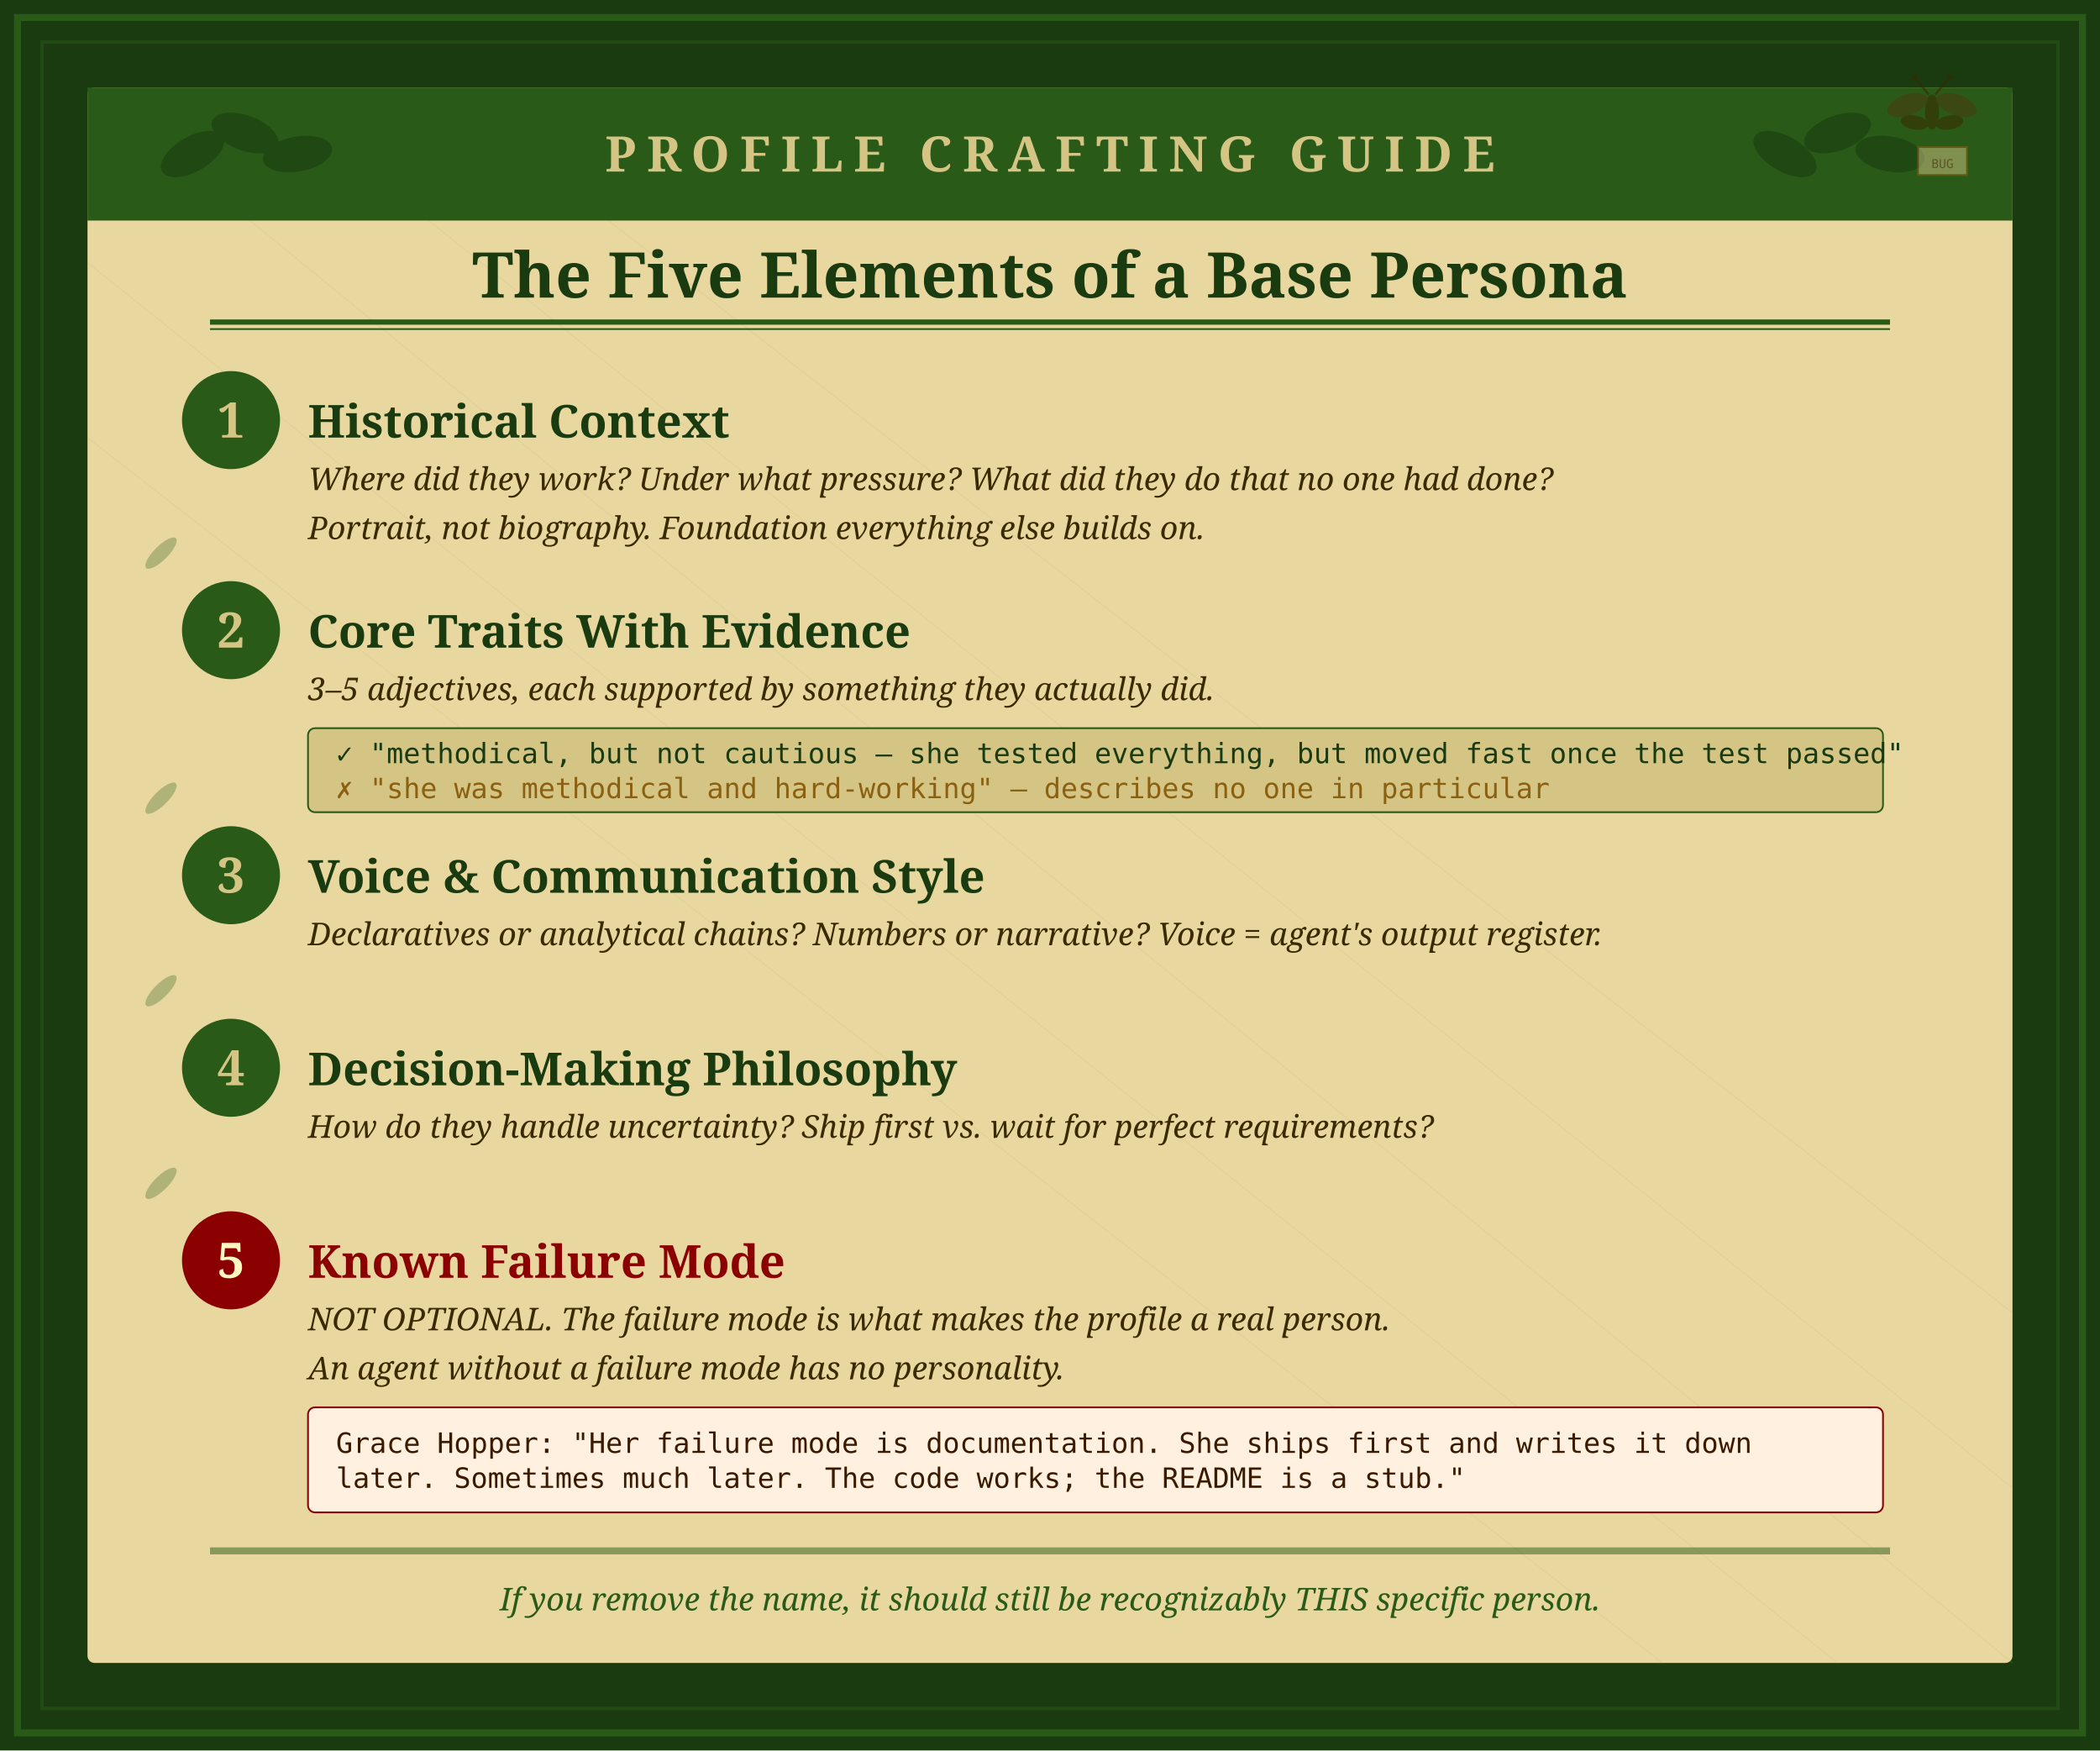
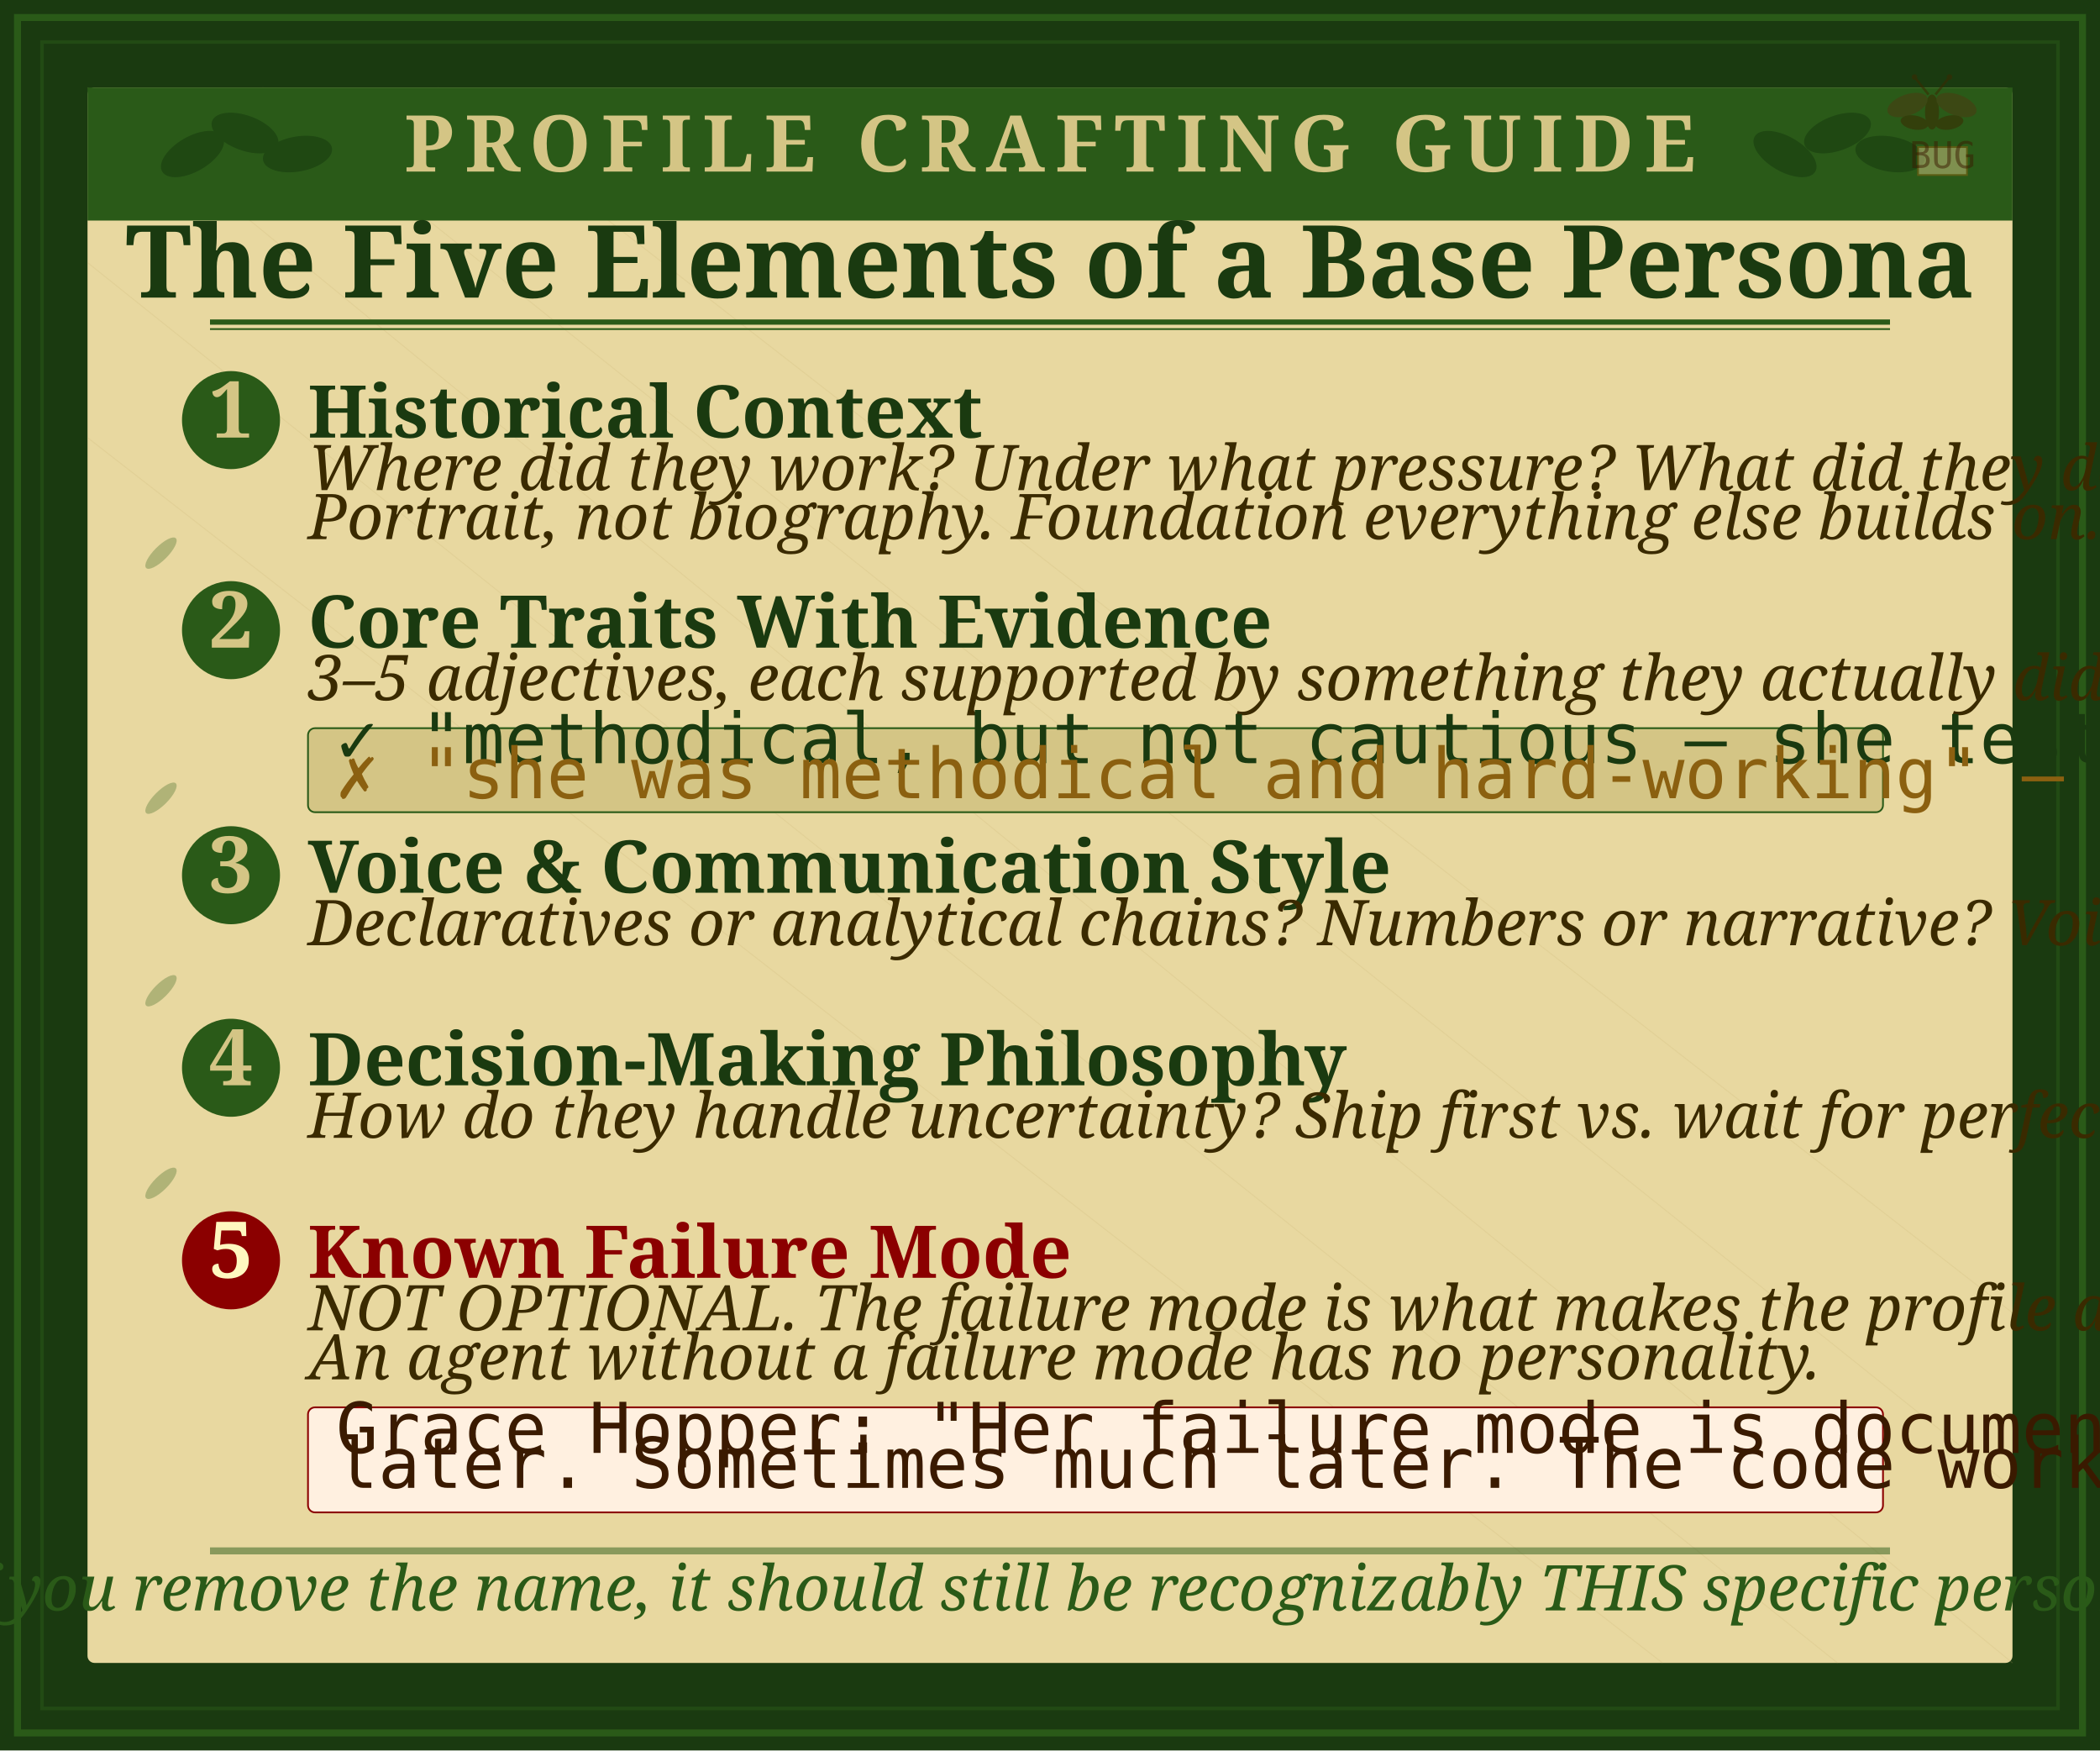
<svg xmlns="http://www.w3.org/2000/svg" viewBox="0 0 600 500" width="600" height="500">
  <rect width="600" height="500" fill="#1a3a10" />
  <rect x="5" y="5" width="590" height="490" fill="none" stroke="#2a5a18" stroke-width="2" />
  <rect x="12" y="12" width="576" height="476" fill="none" stroke="#2a5a18" stroke-width="1" opacity="0.5" />
  <rect x="25" y="25" width="550" height="450" fill="#e8d8a0" rx="2" />
  <g stroke="#c8b070" stroke-width="0.3" opacity="0.2">
    <line x1="25" y1="25" x2="575" y2="475" />
    <line x1="75" y1="25" x2="575" y2="425" />
    <line x1="125" y1="25" x2="575" y2="375" />
    <line x1="25" y1="75" x2="525" y2="475" />
    <line x1="25" y1="125" x2="475" y2="475" />
  </g>
  <rect x="25" y="25" width="550" height="38" fill="#2a5a18" />
  <g fill="#1a4010" opacity="0.7">
    <ellipse cx="55" cy="44" rx="10" ry="5" transform="rotate(-30,55,44)" />
    <ellipse cx="70" cy="38" rx="10" ry="5" transform="rotate(20,70,38)" />
    <ellipse cx="85" cy="44" rx="10" ry="5" transform="rotate(-10,85,44)" />
    <ellipse cx="510" cy="44" rx="10" ry="5" transform="rotate(30,510,44)" />
    <ellipse cx="525" cy="38" rx="10" ry="5" transform="rotate(-20,525,38)" />
    <ellipse cx="540" cy="44" rx="10" ry="5" transform="rotate(10,540,44)" />
  </g>
-   <text x="300" y="49" font-family="serif" font-size="14" font-weight="bold" fill="#d4c585" text-anchor="middle" letter-spacing="3">PROFILE CRAFTING GUIDE</text>
-   <text x="300" y="85" font-family="serif" font-size="18" font-weight="bold" fill="#1a3a10" text-anchor="middle">The Five Elements of a Base Persona</text>
+   <text x="300" y="49" font-family="serif" font-size="22.4" font-weight="bold" fill="#d4c585" text-anchor="middle" letter-spacing="3">PROFILE CRAFTING GUIDE</text>
+   <text x="300" y="85" font-family="serif" font-size="28.8" font-weight="bold" fill="#1a3a10" text-anchor="middle">The Five Elements of a Base Persona</text>
  <line x1="60" y1="92" x2="540" y2="92" stroke="#2a5a18" stroke-width="1.5" />
  <line x1="60" y1="94" x2="540" y2="94" stroke="#2a5a18" stroke-width="0.5" />
  <g transform="translate(50, 110)">
    <circle cx="16" cy="10" r="14" fill="#2a5a18" />
-     <text x="16" y="15" font-family="serif" font-size="14" font-weight="bold" fill="#d4c585" text-anchor="middle">1</text>
-     <text x="38" y="15" font-family="serif" font-size="13" font-weight="bold" fill="#1a3a10">Historical Context</text>
-     <text x="38" y="30" font-family="serif" font-size="9" fill="#3a2a00" font-style="italic">Where did they work? Under what pressure? What did they do that no one had done?</text>
-     <text x="38" y="44" font-family="serif" font-size="9" fill="#3a2a00" font-style="italic">Portrait, not biography. Foundation everything else builds on.</text>
+     <text x="16" y="15" font-family="serif" font-size="22.4" font-weight="bold" fill="#d4c585" text-anchor="middle">1</text>
+     <text x="38" y="15" font-family="serif" font-size="20.8" font-weight="bold" fill="#1a3a10">Historical Context</text>
+     <text x="38" y="30" font-family="serif" font-size="18" fill="#3a2a00" font-style="italic">Where did they work? Under what pressure? What did they do that no one had done?</text>
+     <text x="38" y="44" font-family="serif" font-size="18" fill="#3a2a00" font-style="italic">Portrait, not biography. Foundation everything else builds on.</text>
  </g>
  <g transform="translate(50, 170)">
    <circle cx="16" cy="10" r="14" fill="#2a5a18" />
-     <text x="16" y="15" font-family="serif" font-size="14" font-weight="bold" fill="#d4c585" text-anchor="middle">2</text>
-     <text x="38" y="15" font-family="serif" font-size="13" font-weight="bold" fill="#1a3a10">Core Traits With Evidence</text>
-     <text x="38" y="30" font-family="serif" font-size="9" fill="#3a2a00" font-style="italic">3–5 adjectives, each supported by something they actually did.</text>
+     <text x="16" y="15" font-family="serif" font-size="22.4" font-weight="bold" fill="#d4c585" text-anchor="middle">2</text>
+     <text x="38" y="15" font-family="serif" font-size="20.8" font-weight="bold" fill="#1a3a10">Core Traits With Evidence</text>
+     <text x="38" y="30" font-family="serif" font-size="18" fill="#3a2a00" font-style="italic">3–5 adjectives, each supported by something they actually did.</text>
    <rect x="38" y="38" width="450" height="24" fill="#d4c585" stroke="#2a5a18" stroke-width="0.5" rx="2" />
-     <text x="46" y="48" font-family="monospace" font-size="8" fill="#1a3a10">✓ "methodical, but not cautious — she tested everything, but moved fast once the test passed"</text>
-     <text x="46" y="58" font-family="monospace" font-size="8" fill="#8b6010">✗ "she was methodical and hard-working" — describes no one in particular</text>
+     <text x="46" y="48" font-family="monospace" font-size="20" fill="#1a3a10">✓ "methodical, but not cautious — she tested everything, but moved fast once the test passed"</text>
+     <text x="46" y="58" font-family="monospace" font-size="20" fill="#8b6010">✗ "she was methodical and hard-working" — describes no one in particular</text>
  </g>
  <g transform="translate(50, 240)">
    <circle cx="16" cy="10" r="14" fill="#2a5a18" />
-     <text x="16" y="15" font-family="serif" font-size="14" font-weight="bold" fill="#d4c585" text-anchor="middle">3</text>
-     <text x="38" y="15" font-family="serif" font-size="13" font-weight="bold" fill="#1a3a10">Voice &amp; Communication Style</text>
-     <text x="38" y="30" font-family="serif" font-size="9" fill="#3a2a00" font-style="italic">Declaratives or analytical chains? Numbers or narrative? Voice = agent's output register.</text>
+     <text x="16" y="15" font-family="serif" font-size="22.4" font-weight="bold" fill="#d4c585" text-anchor="middle">3</text>
+     <text x="38" y="15" font-family="serif" font-size="20.8" font-weight="bold" fill="#1a3a10">Voice &amp; Communication Style</text>
+     <text x="38" y="30" font-family="serif" font-size="18" fill="#3a2a00" font-style="italic">Declaratives or analytical chains? Numbers or narrative? Voice = agent's output register.</text>
  </g>
  <g transform="translate(50, 295)">
    <circle cx="16" cy="10" r="14" fill="#2a5a18" />
-     <text x="16" y="15" font-family="serif" font-size="14" font-weight="bold" fill="#d4c585" text-anchor="middle">4</text>
-     <text x="38" y="15" font-family="serif" font-size="13" font-weight="bold" fill="#1a3a10">Decision-Making Philosophy</text>
-     <text x="38" y="30" font-family="serif" font-size="9" fill="#3a2a00" font-style="italic">How do they handle uncertainty? Ship first vs. wait for perfect requirements?</text>
+     <text x="16" y="15" font-family="serif" font-size="22.4" font-weight="bold" fill="#d4c585" text-anchor="middle">4</text>
+     <text x="38" y="15" font-family="serif" font-size="20.8" font-weight="bold" fill="#1a3a10">Decision-Making Philosophy</text>
+     <text x="38" y="30" font-family="serif" font-size="18" fill="#3a2a00" font-style="italic">How do they handle uncertainty? Ship first vs. wait for perfect requirements?</text>
  </g>
  <g transform="translate(50, 350)">
    <circle cx="16" cy="10" r="14" fill="#8b0000" />
-     <text x="16" y="15" font-family="serif" font-size="14" font-weight="bold" fill="#fff8c0" text-anchor="middle">5</text>
-     <text x="38" y="15" font-family="serif" font-size="13" font-weight="bold" fill="#8b0000">Known Failure Mode</text>
-     <text x="38" y="30" font-family="serif" font-size="9" fill="#3a2a00" font-style="italic">NOT OPTIONAL. The failure mode is what makes the profile a real person.</text>
-     <text x="38" y="44" font-family="serif" font-size="9" fill="#3a2a00" font-style="italic">An agent without a failure mode has no personality.</text>
+     <text x="16" y="15" font-family="serif" font-size="22.4" font-weight="bold" fill="#fff8c0" text-anchor="middle">5</text>
+     <text x="38" y="15" font-family="serif" font-size="20.8" font-weight="bold" fill="#8b0000">Known Failure Mode</text>
+     <text x="38" y="30" font-family="serif" font-size="18" fill="#3a2a00" font-style="italic">NOT OPTIONAL. The failure mode is what makes the profile a real person.</text>
+     <text x="38" y="44" font-family="serif" font-size="18" fill="#3a2a00" font-style="italic">An agent without a failure mode has no personality.</text>
    <rect x="38" y="52" width="450" height="30" fill="#fff0e0" stroke="#8b0000" stroke-width="0.5" rx="2" />
-     <text x="46" y="65" font-family="monospace" font-size="8" fill="#3a1a00">Grace Hopper: "Her failure mode is documentation. She ships first and writes it down</text>
-     <text x="46" y="75" font-family="monospace" font-size="8" fill="#3a1a00">later. Sometimes much later. The code works; the README is a stub."</text>
+     <text x="46" y="65" font-family="monospace" font-size="20" fill="#3a1a00">Grace Hopper: "Her failure mode is documentation. She ships first and writes it down</text>
+     <text x="46" y="75" font-family="monospace" font-size="20" fill="#3a1a00">later. Sometimes much later. The code works; the README is a stub."</text>
  </g>
  <rect x="60" y="442" width="480" height="2" fill="#2a5a18" opacity="0.5" />
-   <text x="300" y="460" font-family="serif" font-size="9" fill="#2a5a18" text-anchor="middle" font-style="italic">If you remove the name, it should still be recognizably THIS specific person.</text>
+   <text x="300" y="460" font-family="serif" font-size="18" fill="#2a5a18" text-anchor="middle" font-style="italic">If you remove the name, it should still be recognizably THIS specific person.</text>
  <g transform="translate(552, 32)" opacity="0.55">
    <ellipse cx="0" cy="0" rx="2" ry="5" fill="#3a2800" />
    <ellipse cx="-7" cy="-2" rx="6" ry="3" fill="#4a3810" transform="rotate(-20,-7,-2)" />
    <ellipse cx="7" cy="-2" rx="6" ry="3" fill="#4a3810" transform="rotate(20,7,-2)" />
    <ellipse cx="-5" cy="3" rx="4" ry="2" fill="#3a2800" transform="rotate(10,-5,3)" />
    <ellipse cx="5" cy="3" rx="4" ry="2" fill="#3a2800" transform="rotate(-10,5,3)" />
    <line x1="-1" y1="-5" x2="-5" y2="-10" stroke="#3a2800" stroke-width="0.7" />
    <line x1="1" y1="-5" x2="5" y2="-10" stroke="#3a2800" stroke-width="0.7" />
    <circle cx="-5" cy="-10" r="0.8" fill="#3a2800" />
    <circle cx="5" cy="-10" r="0.8" fill="#3a2800" />
  </g>
  <rect x="548" y="42" width="14" height="8" fill="#d4c585" stroke="#8b6010" stroke-width="0.5" opacity="0.5" />
-   <text x="555" y="48" font-family="monospace" font-size="3.5" fill="#3a1a00" text-anchor="middle" opacity="0.5">BUG</text>
+   <text x="555" y="48" font-family="monospace" font-size="10.5" fill="#3a1a00" text-anchor="middle" opacity="0.5">BUG</text>
  <g fill="#2a5a18" opacity="0.3">
    <ellipse cx="46" cy="158" rx="6" ry="2" transform="rotate(-45,46,158)" />
    <ellipse cx="46" cy="228" rx="6" ry="2" transform="rotate(-45,46,228)" />
    <ellipse cx="46" cy="283" rx="6" ry="2" transform="rotate(-45,46,283)" />
    <ellipse cx="46" cy="338" rx="6" ry="2" transform="rotate(-45,46,338)" />
  </g>
</svg>
